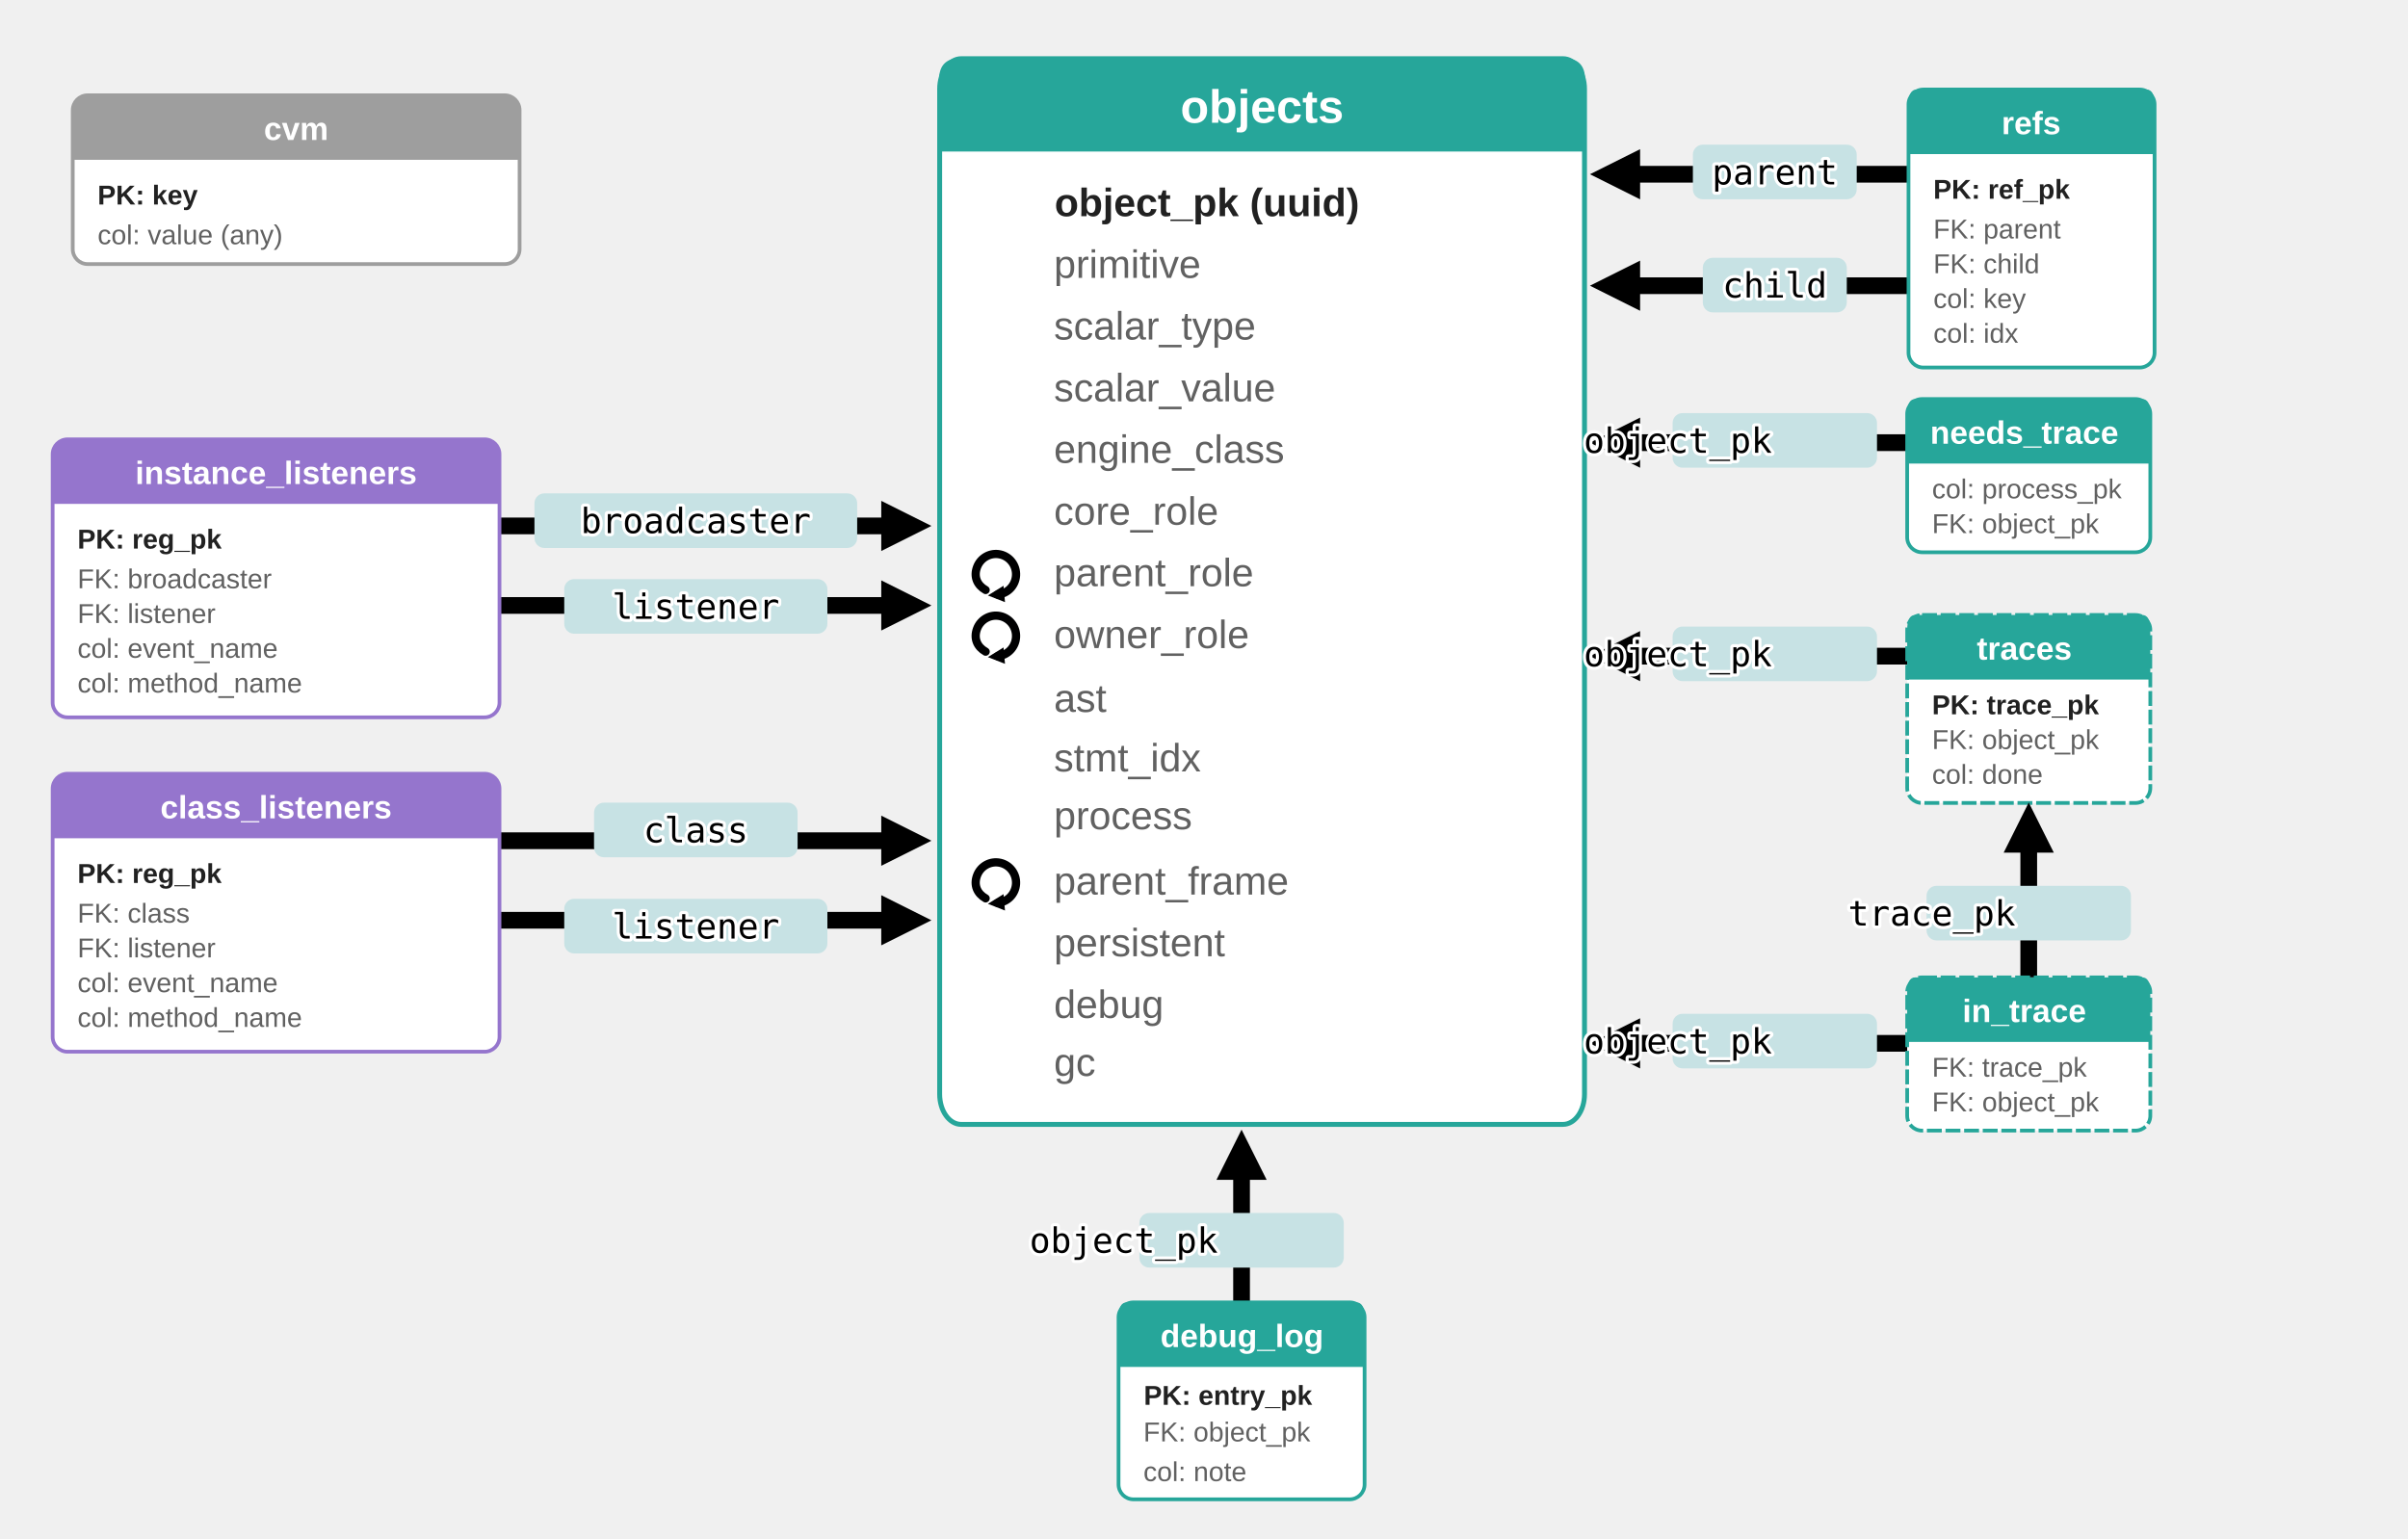
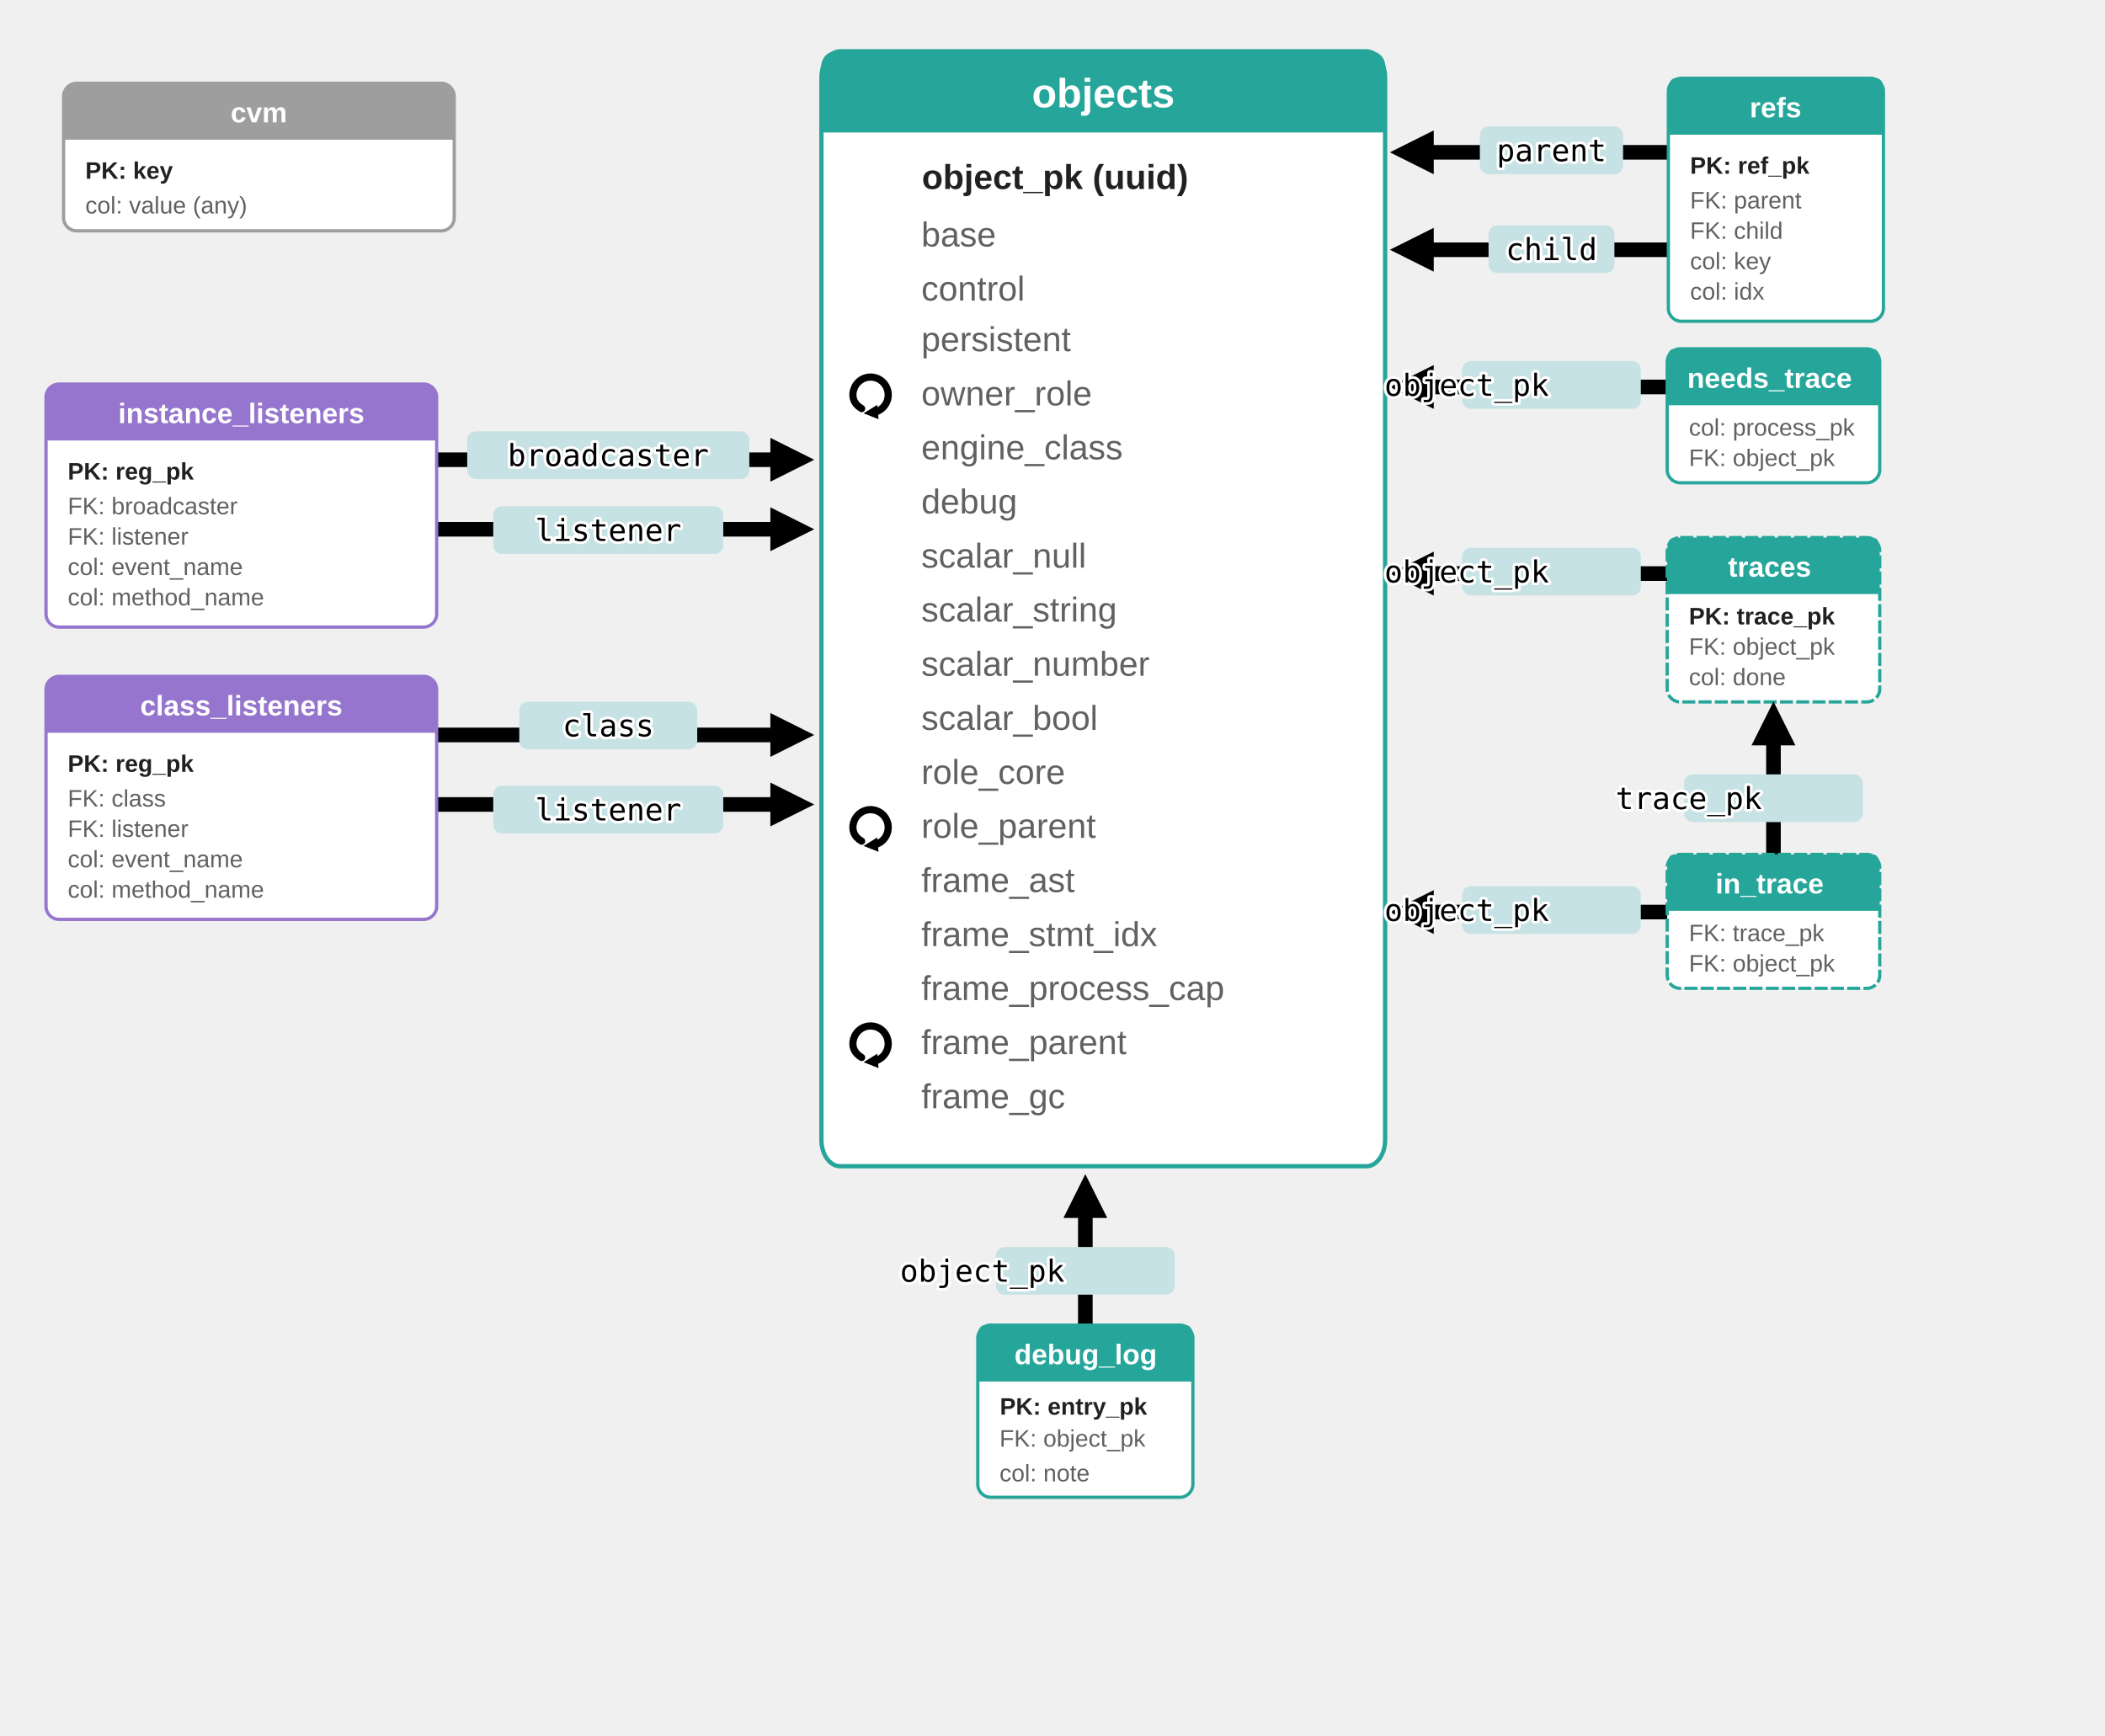
- <svg xmlns="http://www.w3.org/2000/svg" viewBox="0 0 970 620" width="970" role="img" aria-label="CVM entity-relationship diagram under the frames-as-objects design. Six tables grouped into: cvm marker (gray), object graph (objects and refs, teal), listeners (instance_listeners and class_listeners, purple), and execution (processes, green). Frames are not a separate table — a frame is an `objects` row with primitive = 'f' (biconditional with the ast column, which carries the code the frame is executing). Foreign keys drawn as curved gray lines with arrowheads. Self-referential foreign keys are drawn as small self-loop arrows on the source column." version="1.1" id="svg707" height="620">
+ <svg xmlns="http://www.w3.org/2000/svg" viewBox="0 0 970 800" width="970" role="img" aria-label="CVM entity-relationship diagram under the frames-as-objects design. Six tables grouped into: cvm marker (gray), object graph (objects and refs, teal), listeners (instance_listeners and class_listeners, purple), and execution (processes, green). Frames are not a separate table — a frame is an `objects` row with control = 'f' (biconditional with the ast column, which carries the code the frame is executing). Foreign keys drawn as curved gray lines with arrowheads. Self-referential foreign keys are drawn as small self-loop arrows on the source column." version="1.1" id="svg707" height="800">
  <defs id="defs493">
    <marker id="fk-arrow" viewBox="0 0 10 10" refX="6" refY="5" markerWidth="3" markerHeight="3" orient="auto" preserveAspectRatio="xMidYMid">
      <path d="M 0,0 10,5 0,10 Z" fill="context-stroke" id="path13238" />
    </marker>
    <style type="text/css" id="style14617">
      .fk-arrow {
        fill: none;
        stroke: #000000;
        stroke-width: 6.735;
        stroke-linecap: round;
        stroke-linejoin: round;
        marker-end: url(#fk-arrow);
        paint-order: stroke fill markers;
      }
      .fk-label-rect {
        fill: #c7e2e4;
        stroke: none;
      }
      .fk-label-text {
        font-family: 'DejaVu Sans Mono', monospace;
        font-size: 14px;
        fill: #000000;
        stroke: #ffffff;
        stroke-width: 2.5;
        paint-order: stroke fill markers;
        stroke-linejoin: round;
        text-anchor: middle;
      }
    </style>
    <marker id="fk-arrow-3" viewBox="0 0 10 10" refX="4" refY="5" markerWidth="2" markerHeight="2" orient="auto" preserveAspectRatio="xMidYMid">
      <path d="M 0,0 10,5 0,10 Z" fill="context-stroke" id="path13238-6" />
    </marker>
    <marker id="fk-arrow-36" viewBox="0 0 10 10" refX="6" refY="5" markerWidth="3" markerHeight="3" orient="auto" preserveAspectRatio="xMidYMid">
      <path d="M 0,0 10,5 0,10 Z" fill="context-stroke" id="path13238-7" />
    </marker>
    <marker id="fk-arrow-36-6" viewBox="0 0 10 10" refX="6" refY="5" markerWidth="3" markerHeight="3" orient="auto" preserveAspectRatio="xMidYMid">
      <path d="M 0,0 10,5 0,10 Z" fill="context-stroke" id="path13238-7-7" />
    </marker>
  </defs>
  <g id="layer2" transform="translate(-414.4918,-540.9965)" />
  <g id="layer1" transform="translate(-414.4918,-540.9965)">
-     <g id="g2192" transform="translate(-1.434872,14)">
+     <g id="g2192" transform="translate(-1.434872,100)">
      <path class="fk-arrow" d="M 916.057,1100.431 V 990.188" id="path2381-5" style="fill:none;stroke:#000000;stroke-width:6.735;stroke-linecap:round;stroke-linejoin:round;marker-end:url(#fk-arrow-36-6);paint-order:stroke fill markers" />
      <g id="g2184">
        <g transform="translate(914.9264,1026.674)" id="g2389-3">
          <rect x="-40.033" y="-11" width="82.328" height="22" rx="4" ry="4" class="fk-label-rect" id="rect2383-5" style="fill:#c7e2e4;stroke:none;stroke-width:1" />
          <text x="0" y="5" class="fk-label-text" id="text2387-6" style="font-size:14px;font-family:'DejaVu Sans Mono', monospace;text-anchor:middle;white-space:pre;inline-size:92.294;display:inline;fill:#000000;stroke:#ffffff;stroke-width:2.5;stroke-linejoin:round;paint-order:stroke fill markers" xml:space="preserve">
-             <tspan x="0" y="5" id="tspan2696">object_pk</tspan>
+             <tspan x="0" y="5" id="tspan2845">object_pk</tspan>
          </text>
        </g>
      </g>
    </g>
    <g transform="matrix(1.445779,0,0,1.4474,792.769,564.404)" id="g575" style="font-family:'Helvetica Neue', Arial, sans-serif;stroke-width:0.691">
-       <rect x="0.167" y="0.167" width="179.667" height="296.626" rx="5.989" ry="8.41" fill="#ffffff" stroke="#26a69a" stroke-width="1.37" id="rect559" />
+       <rect x="0.167" y="0.167" width="179.667" height="355" rx="5.989" ry="8.41" fill="#ffffff" stroke="#26a69a" stroke-width="1.37" id="rect559" />
      <path d="M 0,6 Q 0,0 6,0 h 168 q 6,0 6,6 V 26 H 0 Z" fill="#26a69a" id="path561" style="stroke-width:0.478" />
      <text x="90" y="18" text-anchor="middle" font-size="13px" font-weight="700" fill="#ffffff" id="text563" style="stroke-width:0.478">objects</text>
      <text x="32.176" y="44" font-size="11px" font-weight="700" fill="#212121" style="stroke-width:0.478" id="text1026">object_pk (uuid)</text>
-       <text x="32" y="61.167" font-size="11px" fill="#616161" style="stroke-width:0.478" id="text1028">primitive</text>
-       <text x="32" y="78.333" font-size="11px" fill="#616161" style="stroke-width:0.478" id="text1030">scalar_type</text>
-       <text x="32" y="95.548" font-size="11px" fill="#616161" style="stroke-width:0.478" id="text1032">scalar_value</text>
-       <text x="32" y="112.666" font-size="11px" fill="#616161" style="stroke-width:0.478" id="text1034">engine_class</text>
-       <text x="32" y="129.881" font-size="11px" fill="#616161" style="stroke-width:0.478" id="text1036">core_role</text>
-       <g id="g1153" transform="translate(0,-1.500269)">
-         <text x="32" y="148.5" font-size="11px" fill="#616161" style="stroke-width:0.478" id="text1038">parent_role</text>
-         <path style="fill:none;stroke:#000001;stroke-width:2.291;stroke-linecap:round;stroke-linejoin:round;marker-end:url(#fk-arrow-3);paint-order:stroke fill markers;stop-color:#000000" d="m 12.978,149.548 c -2.424,-1.367 -3.378,-3.743 -2.398,-6.362 0.98,-2.619 3.714,-4.123 6.431,-3.538 2.717,0.585 4.602,3.083 4.434,5.876 -0.168,2.794 -2.339,5.044 -5.106,5.294" id="path1040" />
-       </g>
-       <g id="g1157" transform="translate(0,-1.585307)">
-         <text x="32" y="165.8" font-size="11px" fill="#616161" style="stroke-width:0.478" id="text1042">owner_role</text>
-         <path style="fill:none;stroke:#000001;stroke-width:2.291;stroke-linecap:round;stroke-linejoin:round;marker-end:url(#fk-arrow-3);paint-order:stroke fill markers;stop-color:#000000" d="m 12.978,166.799 c -2.424,-1.367 -3.378,-3.743 -2.398,-6.362 0.98,-2.619 3.714,-4.123 6.431,-3.538 2.717,0.585 4.602,3.083 4.434,5.876 -0.168,2.794 -2.339,5.044 -5.106,5.294" id="path1044" />
-       </g>
-       <text x="32" y="181.991" font-size="11px" fill="#616161" style="stroke-width:0.478" id="text1046">ast</text>
-       <text x="32" y="198.548" font-size="11px" fill="#616161" style="stroke-width:0.478" id="text1048">stmt_idx</text>
-       <text x="32" y="214.64" font-size="11px" fill="#616161" style="stroke-width:0.478" id="text1050">process</text>
-       <g id="g1161" transform="translate(0,-2.172531)">
-         <text x="32" y="235" font-size="11px" fill="#616161" style="stroke-width:0.478" id="text1052">parent_frame</text>
-         <path style="fill:none;stroke:#000001;stroke-width:2.291;stroke-linecap:round;stroke-linejoin:round;marker-end:url(#fk-arrow-3);paint-order:stroke fill markers;stop-color:#000000" d="m 12.978,236.053 c -2.424,-1.367 -3.378,-3.743 -2.398,-6.362 0.98,-2.619 3.714,-4.123 6.431,-3.538 2.717,0.585 4.602,3.083 4.434,5.876 -0.168,2.794 -2.339,5.044 -5.106,5.294" id="path1054" />
-       </g>
-       <text x="32" y="249.999" font-size="11px" fill="#616161" style="stroke-width:0.478" id="text1056">persistent</text>
-       <text x="32" y="283.307" font-size="11px" fill="#616161" style="stroke-width:0.478" id="text1058">gc</text>
-       <text x="32" y="267.166" font-size="11px" fill="#616161" style="stroke-width:0.478" id="text1064">debug</text>
+       <text x="32" y="62.305" font-size="11px" fill="#616161" style="stroke-width:0.478" id="text_base">base</text>
+       <text x="32" y="79.522" font-size="11px" fill="#616161" style="stroke-width:0.478" id="text_control">control</text>
+       <text x="32" y="164.57" font-size="11px" fill="#616161" style="stroke-width:0.478" id="text1030">scalar_null</text>
+       <text x="32" y="181.739" font-size="11px" fill="#616161" style="stroke-width:0.478" id="text1032">scalar_string</text>
+       <text x="32" y="199.005" font-size="11px" fill="#616161" style="stroke-width:0.478" id="text_scalar_number">scalar_number</text>
+       <text x="32" y="216.222" font-size="11px" fill="#616161" style="stroke-width:0.478" id="text_scalar_bool">scalar_bool</text>
+       <text x="32" y="130.087" font-size="11px" fill="#616161" style="stroke-width:0.478" id="text1034">engine_class</text>
+       <text x="32" y="233.439" font-size="11px" fill="#616161" style="stroke-width:0.478" id="text1036">role_core</text>
+       <g id="g1153" transform="translate(0,0.01848028)">
+         <text x="32" y="250.59" font-size="11px" fill="#616161" style="stroke-width:0.478" id="text1038">role_parent</text>
+         <path style="fill:none;stroke:#000001;stroke-width:2.291;stroke-linecap:round;stroke-linejoin:round;marker-end:url(#fk-arrow-3);paint-order:stroke fill markers;stop-color:#000000" d="m 12.978,251.638 c -2.424,-1.367 -3.378,-3.743 -2.398,-6.362 0.98,-2.619 3.714,-4.123 6.431,-3.538 2.717,0.585 4.602,3.083 4.434,5.876 -0.168,2.794 -2.339,5.044 -5.106,5.294" id="path1040" />
+       </g>
+       <g id="g1157" transform="translate(0,0.08784097)">
+         <text x="32" y="112.83" font-size="11px" fill="#616161" style="stroke-width:0.478" id="text1042">owner_role</text>
+         <path style="fill:none;stroke:#000001;stroke-width:2.291;stroke-linecap:round;stroke-linejoin:round;marker-end:url(#fk-arrow-3);paint-order:stroke fill markers;stop-color:#000000" d="m 12.978,113.829 c -2.424,-1.367 -3.378,-3.743 -2.398,-6.362 0.98,-2.619 3.714,-4.123 6.431,-3.538 2.717,0.585 4.602,3.083 4.434,5.876 -0.168,2.794 -2.339,5.044 -5.106,5.294" id="path1044" />
+       </g>
+       <text x="32" y="267.869" font-size="11px" fill="#616161" style="stroke-width:0.478" id="text1046">frame_ast</text>
+       <text x="32" y="285.092" font-size="11px" fill="#616161" style="stroke-width:0.478" id="text1048">frame_stmt_idx</text>
+       <g id="g1161" transform="translate(0,0.00261993)">
+         <text x="32" y="319.47" font-size="11px" fill="#616161" style="stroke-width:0.478" id="text1052">frame_parent</text>
+         <path style="fill:none;stroke:#000001;stroke-width:2.291;stroke-linecap:round;stroke-linejoin:round;marker-end:url(#fk-arrow-3);paint-order:stroke fill markers;stop-color:#000000" d="m 12.978,320.523 c -2.424,-1.367 -3.378,-3.743 -2.398,-6.362 0.98,-2.619 3.714,-4.123 6.431,-3.538 2.717,0.585 4.602,3.083 4.434,5.876 -0.168,2.794 -2.339,5.044 -5.106,5.294" id="path1054" />
+       </g>
+       <text x="32" y="95.652" font-size="11px" fill="#616161" style="stroke-width:0.478" id="text1056">persistent</text>
+       <text x="32" y="336.69" font-size="11px" fill="#616161" style="stroke-width:0.478" id="text1058">frame_gc</text>
+       <text x="32" y="147.304" font-size="11px" fill="#616161" style="stroke-width:0.478" id="text1064">debug</text>
+       <text x="32" y="302.255" font-size="11px" fill="#616161" style="stroke-width:0.478" id="text_frame_process_cap">frame_process_cap</text>
    </g>
    <g transform="translate(443.7963,579.3818)" id="g529" style="font-family:'Helvetica Neue', Arial, sans-serif">
      <rect x="0" y="0" width="180" height="68" rx="6" ry="6" fill="#ffffff" stroke="#9e9e9e" stroke-width="1.5" id="rect521" />
      <path d="M 0,6 Q 0,0 6,0 h 168 q 6,0 6,6 V 26 H 0 Z" fill="#9e9e9e" id="path523" />
      <text x="90" y="18" text-anchor="middle" font-size="13px" font-weight="700" fill="#ffffff" id="text525">cvm</text>
      <text x="10" y="44" font-size="11px" font-weight="700" fill="#212121" id="text527">PK: key</text>
      <text x="10" y="60" font-size="11px" fill="#616161" id="text-cvm-value">col: value (any)</text>
    </g>
    <g id="g508" transform="translate(240.7677,32.58208)">
      <path class="fk-arrow" d="M 360.882,752.335 H 540.839" id="path14365" />
      <path class="fk-arrow" d="M 360.882,720.294 H 540.839" id="path14367" />
      <g transform="translate(454.0155,718.1781)" id="fk-label-4">
        <rect x="-65" y="-11" width="130" height="22" rx="4" ry="4" class="fk-label-rect" id="rect11572" />
        <text x="0" y="5" class="fk-label-text" id="text11574">broadcaster</text>
      </g>
      <g transform="translate(454.0155,752.722)" id="fk-label-3">
        <rect x="-53" y="-11" width="106" height="22" rx="4" ry="4" class="fk-label-rect" id="rect11567" />
        <text x="0" y="5" class="fk-label-text" id="text11569">listener</text>
      </g>
      <g transform="translate(194.9319,685.4114)" id="g543" style="font-family:'Helvetica Neue', Arial, sans-serif">
        <rect x="0" y="0" width="180" height="112" rx="6" ry="6" fill="#ffffff" stroke="#9575cd" stroke-width="1.5" id="rect531" />
        <path d="M 0,6 Q 0,0 6,0 h 168 q 6,0 6,6 V 26 H 0 Z" fill="#9575cd" id="path533" />
        <text x="90" y="18" text-anchor="middle" font-size="13px" font-weight="700" fill="#ffffff" id="text535">instance_listeners</text>
        <text x="10" y="44" font-size="11px" font-weight="700" fill="#212121" id="text537">PK: reg_pk</text>
        <text x="10" y="60" font-size="11px" fill="#616161" id="text539">FK: broadcaster</text>
        <text x="10" y="74" font-size="11px" fill="#616161" id="text541">FK: listener</text>
        <text x="10" y="88" font-size="11px" fill="#616161" id="text-il-event-name">col: event_name</text>
        <text x="10" y="102" font-size="11px" fill="#616161" id="text-il-method-name">col: method_name</text>
      </g>
    </g>
    <g id="g489" transform="translate(240.7677,32.58208)">
      <path class="fk-arrow" d="M 360.882,879.164 H 540.839" id="path6519" />
      <path class="fk-arrow" d="M 360.882,847.124 H 540.839" id="path6521" />
      <g transform="translate(454.0155,842.783)" id="fk-label-2">
        <rect x="-41" y="-11" width="82" height="22" rx="4" ry="4" class="fk-label-rect" id="rect11562" />
        <text x="0" y="5" class="fk-label-text" id="text11564">class</text>
      </g>
      <g transform="translate(454.0155,881.5263)" id="fk-label-5">
        <rect x="-53" y="-11" width="106" height="22" rx="4" ry="4" class="fk-label-rect" id="rect11577" />
        <text x="0" y="5" class="fk-label-text" id="text11579">listener</text>
      </g>
      <g transform="translate(194.9319,820.1233)" id="g557" style="font-family:'Helvetica Neue', Arial, sans-serif">
        <rect x="0" y="0" width="180" height="112" rx="6" ry="6" fill="#ffffff" stroke="#9575cd" stroke-width="1.5" id="rect545" />
        <path d="M 0,6 Q 0,0 6,0 h 168 q 6,0 6,6 V 26 H 0 Z" fill="#9575cd" id="path547" />
        <text x="90" y="18" text-anchor="middle" font-size="13px" font-weight="700" fill="#ffffff" id="text549">class_listeners</text>
        <text x="10" y="44" font-size="11px" font-weight="700" fill="#212121" id="text551">PK: reg_pk</text>
        <text x="10" y="60" font-size="11px" fill="#616161" id="text553">FK: class</text>
        <text x="10" y="74" font-size="11px" fill="#616161" id="text555">FK: listener</text>
        <text x="10" y="88" font-size="11px" fill="#616161" id="text-cl-event-name">col: event_name</text>
        <text x="10" y="102" font-size="11px" fill="#616161" id="text-cl-method-name">col: method_name</text>
      </g>
    </g>
    <g id="g1370" transform="translate(0,14)">
      <path class="fk-arrow" d="M 1183.517,597.197 H 1063.042" id="path-refs-objects-2" />
      <path class="fk-arrow" d="M 1183.517,642.098 H 1063.042" id="path2376" />
      <g transform="translate(1129.425,596.2791)" id="fk-label-parent">
        <rect x="-33" y="-11" width="66" height="22" rx="4" ry="4" class="fk-label-rect" id="rect-fk-label-parent" />
        <text x="0" y="5" class="fk-label-text" id="text-fk-label-parent">parent</text>
      </g>
      <g transform="translate(1129.425,641.852)" id="fk-label-9">
        <rect x="-29" y="-11" width="58" height="22" rx="4" ry="4" class="fk-label-rect" id="rect11597" />
        <text x="0" y="5" class="fk-label-text" id="text11599">child</text>
      </g>
      <g transform="translate(1183.284,563.0656)" id="g589" style="font-family:'Helvetica Neue', Arial, sans-serif">
        <rect x="0" y="0" width="99.116" height="112" rx="6" ry="6" fill="#ffffff" stroke="#26a69a" stroke-width="1.5" id="rect577" />
        <path d="M 0,6 Q 0,0 3.304,0 H 95.812 Q 99.116,0 99.116,6 V 26 H 0 Z" fill="#26a69a" id="path579" style="stroke-width:1" />
        <text x="49.396" y="18" text-anchor="middle" font-size="13px" font-weight="700" fill="#ffffff" id="text581">refs</text>
        <text x="10" y="44" font-size="11px" font-weight="700" fill="#212121" id="text583">PK: ref_pk</text>
        <text x="10" y="60" font-size="11px" fill="#616161" id="text585">FK: parent</text>
        <text x="10" y="74" font-size="11px" fill="#616161" id="text587">FK: child</text>
        <text x="10" y="88" font-size="11px" fill="#616161" id="text-rel-key">col: key</text>
        <text x="10" y="102" font-size="11px" fill="#616161" id="text-rel-idx">col: idx</text>
      </g>
    </g>
    <g id="g1351" transform="translate(0,-10)">
      <path class="fk-arrow" d="M 1183.517,729.337 H 1063.042" id="path-refs-objects-2-5" style="fill:none;stroke:#000000;stroke-width:6.735;stroke-linecap:round;stroke-linejoin:round;marker-end:url(#fk-arrow-36);paint-order:stroke fill markers" />
      <g transform="translate(1128.295,728.4191)" id="fk-label-parent-3">
        <rect x="-40.033" y="-11" width="82.328" height="22" rx="4" ry="4" class="fk-label-rect" id="rect-fk-label-parent-5" style="fill:#c7e2e4;stroke:none;stroke-width:1" />
        <text x="0" y="5" class="fk-label-text" id="text-fk-label-parent-6" style="font-size:14px;font-family:'DejaVu Sans Mono', monospace;text-anchor:middle;white-space:pre;inline-size:92.294;display:inline;fill:#000000;stroke:#ffffff;stroke-width:2.5;stroke-linejoin:round;paint-order:stroke fill markers" xml:space="preserve">
-           <tspan x="0" y="5" id="tspan2698">object_pk</tspan>
+           <tspan x="0" y="5" id="tspan2847">object_pk</tspan>
        </text>
      </g>
      <g transform="translate(1182.749,711.7592)" id="g572" style="font-family:'Helvetica Neue', Arial, sans-serif">
        <rect x="0" y="0" width="97.939" height="61.733" rx="6" ry="6" fill="#ffffff" stroke="#26a69a" stroke-width="1.5" id="rect556" />
        <path d="M 0,6 Q 0,0 3.265,0 H 94.674 q 3.265,0 3.265,6 V 26 H 0 Z" fill="#26a69a" id="path558" style="stroke-width:1" />
        <text x="47.193" y="18" text-anchor="middle" font-size="13px" font-weight="700" fill="#ffffff" id="text560">needs_trace</text>
        <text x="10" y="40" font-size="11px" fill="#616161" id="text564">col: process_pk</text>
        <text x="10" y="54" font-size="11px" fill="#616161" id="text566">FK: object_pk</text>
      </g>
    </g>
    <g id="g1338" transform="translate(0,-10)">
      <path class="fk-arrow" d="M 1183.517,815.337 H 1063.042" id="path1966" style="fill:none;stroke:#000000;stroke-width:6.735;stroke-linecap:round;stroke-linejoin:round;marker-end:url(#fk-arrow-36);paint-order:stroke fill markers" />
      <g transform="translate(1128.295,814.4191)" id="g1974">
        <rect x="-40.033" y="-11" width="82.328" height="22" rx="4" ry="4" class="fk-label-rect" id="rect1968" style="fill:#c7e2e4;stroke:none;stroke-width:1" />
        <text x="0" y="5" class="fk-label-text" id="text1972" style="font-size:14px;font-family:'DejaVu Sans Mono', monospace;text-anchor:middle;white-space:pre;inline-size:92.294;display:inline;fill:#000000;stroke:#ffffff;stroke-width:2.5;stroke-linejoin:round;paint-order:stroke fill markers" xml:space="preserve">
-           <tspan x="0" y="5" id="tspan2700">object_pk</tspan>
+           <tspan x="0" y="5" id="tspan2849">object_pk</tspan>
        </text>
      </g>
      <g transform="translate(1182.749,798.7592)" id="g-traces" style="font-family:'Helvetica Neue', Arial, sans-serif">
        <rect x="0" y="0" width="97.939" height="75.733" rx="6" ry="6" fill="#ffffff" stroke="#26a69a" stroke-width="1.5" id="rect-traces" style="stroke-dasharray:6, 1.5;stroke-dashoffset:0" />
        <path d="M 0,6 Q 0,0 3.265,0 H 94.674 q 3.265,0 3.265,6 V 26 H 0 Z" fill="#26a69a" id="path-traces" style="stroke-width:1" />
        <text x="47.193" y="18" text-anchor="middle" font-size="13px" font-weight="700" fill="#ffffff" id="text-traces-title">traces</text>
        <text x="10" y="40" font-size="11px" font-weight="700" fill="#212121" id="text-traces-pk">PK: trace_pk</text>
        <text x="10" y="54" font-size="11px" fill="#616161" id="text-traces-object">FK: object_pk</text>
        <text x="10" y="68" font-size="11px" fill="#616161" id="text-traces-done">col: done</text>
      </g>
    </g>
    <g id="g1324" transform="translate(0,-12)">
      <path class="fk-arrow" d="M 1231.719,994.626 V 884.383" id="path2381" style="fill:none;stroke:#000000;stroke-width:6.735;stroke-linecap:round;stroke-linejoin:round;marker-end:url(#fk-arrow-36);paint-order:stroke fill markers" />
      <g transform="translate(1230.589,920.8682)" id="g2389">
        <rect x="-40.033" y="-11" width="82.328" height="22" rx="4" ry="4" class="fk-label-rect" id="rect2383" style="fill:#c7e2e4;stroke:none;stroke-width:1" />
        <text x="0" y="5" class="fk-label-text" id="text2387" style="font-size:14px;font-family:'DejaVu Sans Mono', monospace;text-anchor:middle;white-space:pre;inline-size:92.294;display:inline;fill:#000000;stroke:#ffffff;stroke-width:2.5;stroke-linejoin:round;paint-order:stroke fill markers" xml:space="preserve">
-           <tspan x="0" y="5" id="tspan2702">trace_pk</tspan>
+           <tspan x="0" y="5" id="tspan2851">trace_pk</tspan>
        </text>
      </g>
      <path class="fk-arrow" d="M 1183.517,973.337 H 1063.042" id="path2371" style="fill:none;stroke:#000000;stroke-width:6.735;stroke-linecap:round;stroke-linejoin:round;marker-end:url(#fk-arrow-36);paint-order:stroke fill markers" />
      <g transform="translate(1128.295,972.4191)" id="g2379">
        <rect x="-40.033" y="-11" width="82.328" height="22" rx="4" ry="4" class="fk-label-rect" id="rect2373" style="fill:#c7e2e4;stroke:none;stroke-width:1" />
        <text x="0" y="5" class="fk-label-text" id="text2377" style="font-size:14px;font-family:'DejaVu Sans Mono', monospace;text-anchor:middle;white-space:pre;inline-size:92.294;display:inline;fill:#000000;stroke:#ffffff;stroke-width:2.5;stroke-linejoin:round;paint-order:stroke fill markers" xml:space="preserve">
-           <tspan x="0" y="5" id="tspan2704">object_pk</tspan>
+           <tspan x="0" y="5" id="tspan2853">object_pk</tspan>
        </text>
      </g>
      <g transform="translate(1182.749,946.7592)" id="g-in-trace" style="font-family:'Helvetica Neue', Arial, sans-serif">
        <rect x="0" y="0" width="97.939" height="61.733" rx="6" ry="6" fill="#ffffff" stroke="#26a69a" stroke-width="1.5" id="rect-in-trace" style="stroke-dasharray:6, 1.5;stroke-dashoffset:0" />
        <path d="M 0,6 Q 0,0 3.265,0 H 94.674 q 3.265,0 3.265,6 V 26 H 0 Z" fill="#26a69a" id="path-in-trace" style="stroke-width:1" />
        <text x="47.193" y="18" text-anchor="middle" font-size="13px" font-weight="700" fill="#ffffff" id="text-in-trace-title">in_trace</text>
        <text x="10" y="40" font-size="11px" fill="#616161" id="text-in-trace-trace">FK: trace_pk</text>
        <text x="10" y="54" font-size="11px" fill="#616161" id="text-in-trace-object">FK: object_pk</text>
      </g>
    </g>
-     <g id="g2178" transform="translate(0,14)">
+     <g id="g2178" transform="translate(0,100)">
      <rect x="865.066" y="1051.698" width="99.113" height="79.339" rx="6" ry="6" fill="#ffffff" stroke="#26a69a" stroke-width="1.5" id="rect1397" style="font-family:'Helvetica Neue', Arial, sans-serif;stroke-dasharray:none;stroke-dashoffset:0" />
      <path d="m 865.066,1057.698 q 0,-6 3.304,-6 h 92.505 q 3.304,0 3.304,6 v 20 h -99.113 z" fill="#26a69a" id="path1399" style="font-family:'Helvetica Neue', Arial, sans-serif;stroke-width:1" />
      <text x="914.79" y="1069.698" text-anchor="middle" font-size="13px" font-weight="700" fill="#ffffff" id="text1401" style="font-family:'Helvetica Neue', Arial, sans-serif">
        <tspan id="tspan2047" x="914.79" y="1069.698">debug_log</tspan>
      </text>
      <text x="875.066" y="1107.698" font-size="11px" fill="#616161" id="text2051" style="font-family:'Helvetica Neue', Arial, sans-serif">FK: object_pk</text>
      <text x="875.232" y="1062.97" font-size="11px" font-weight="700" fill="#212121" id="text583-3" style="font-family:'Helvetica Neue', Arial, sans-serif;white-space:pre;inline-size:105.152;display:inline" transform="translate(0,30)" xml:space="preserve">
-         <tspan x="875.232" y="1062.97" id="tspan2706">PK: entry_pk</tspan>
+         <tspan x="875.232" y="1062.97" id="tspan2855">PK: entry_pk</tspan>
      </text>
      <text x="875.066" y="1093.698" font-size="11px" fill="#616161" id="text2091" style="font-family:'Helvetica Neue', Arial, sans-serif;white-space:pre;inline-size:76.552;display:inline" transform="translate(0,30)" xml:space="preserve">
-         <tspan x="875.066" y="1093.698" id="tspan2708">col: note</tspan>
+         <tspan x="875.066" y="1093.698" id="tspan2857">col: note</tspan>
      </text>
    </g>
  </g>
</svg>
